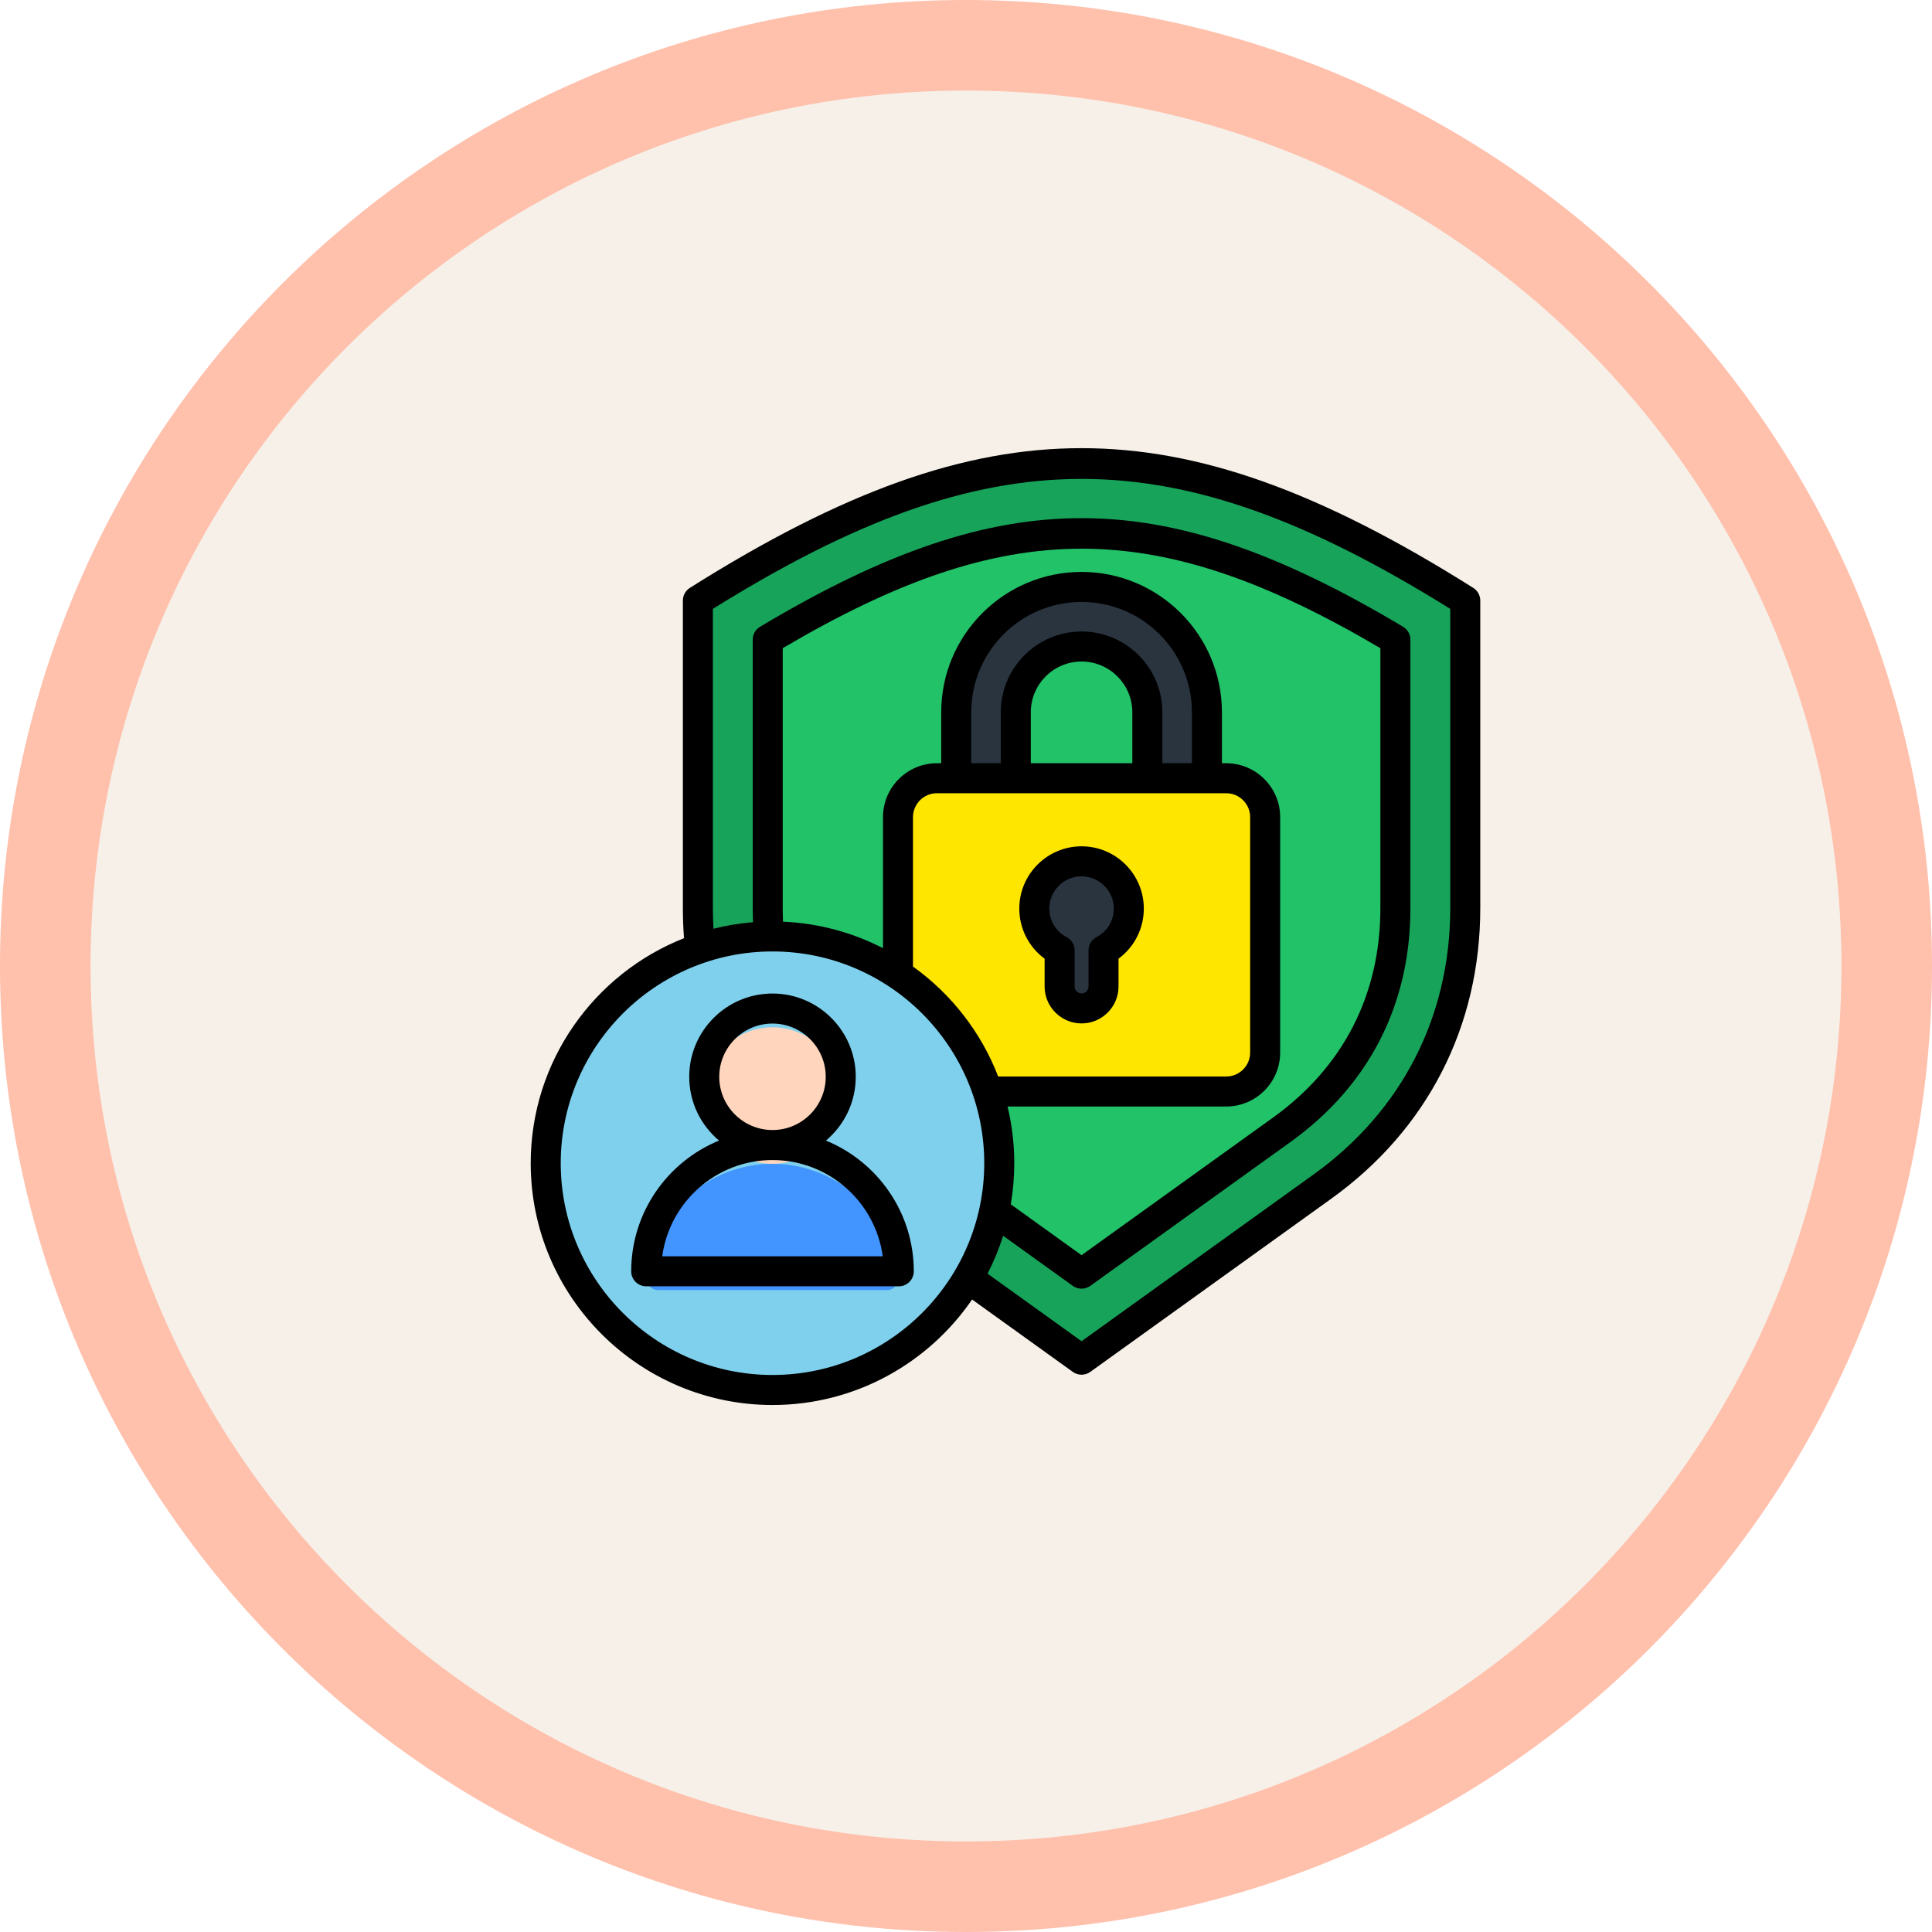
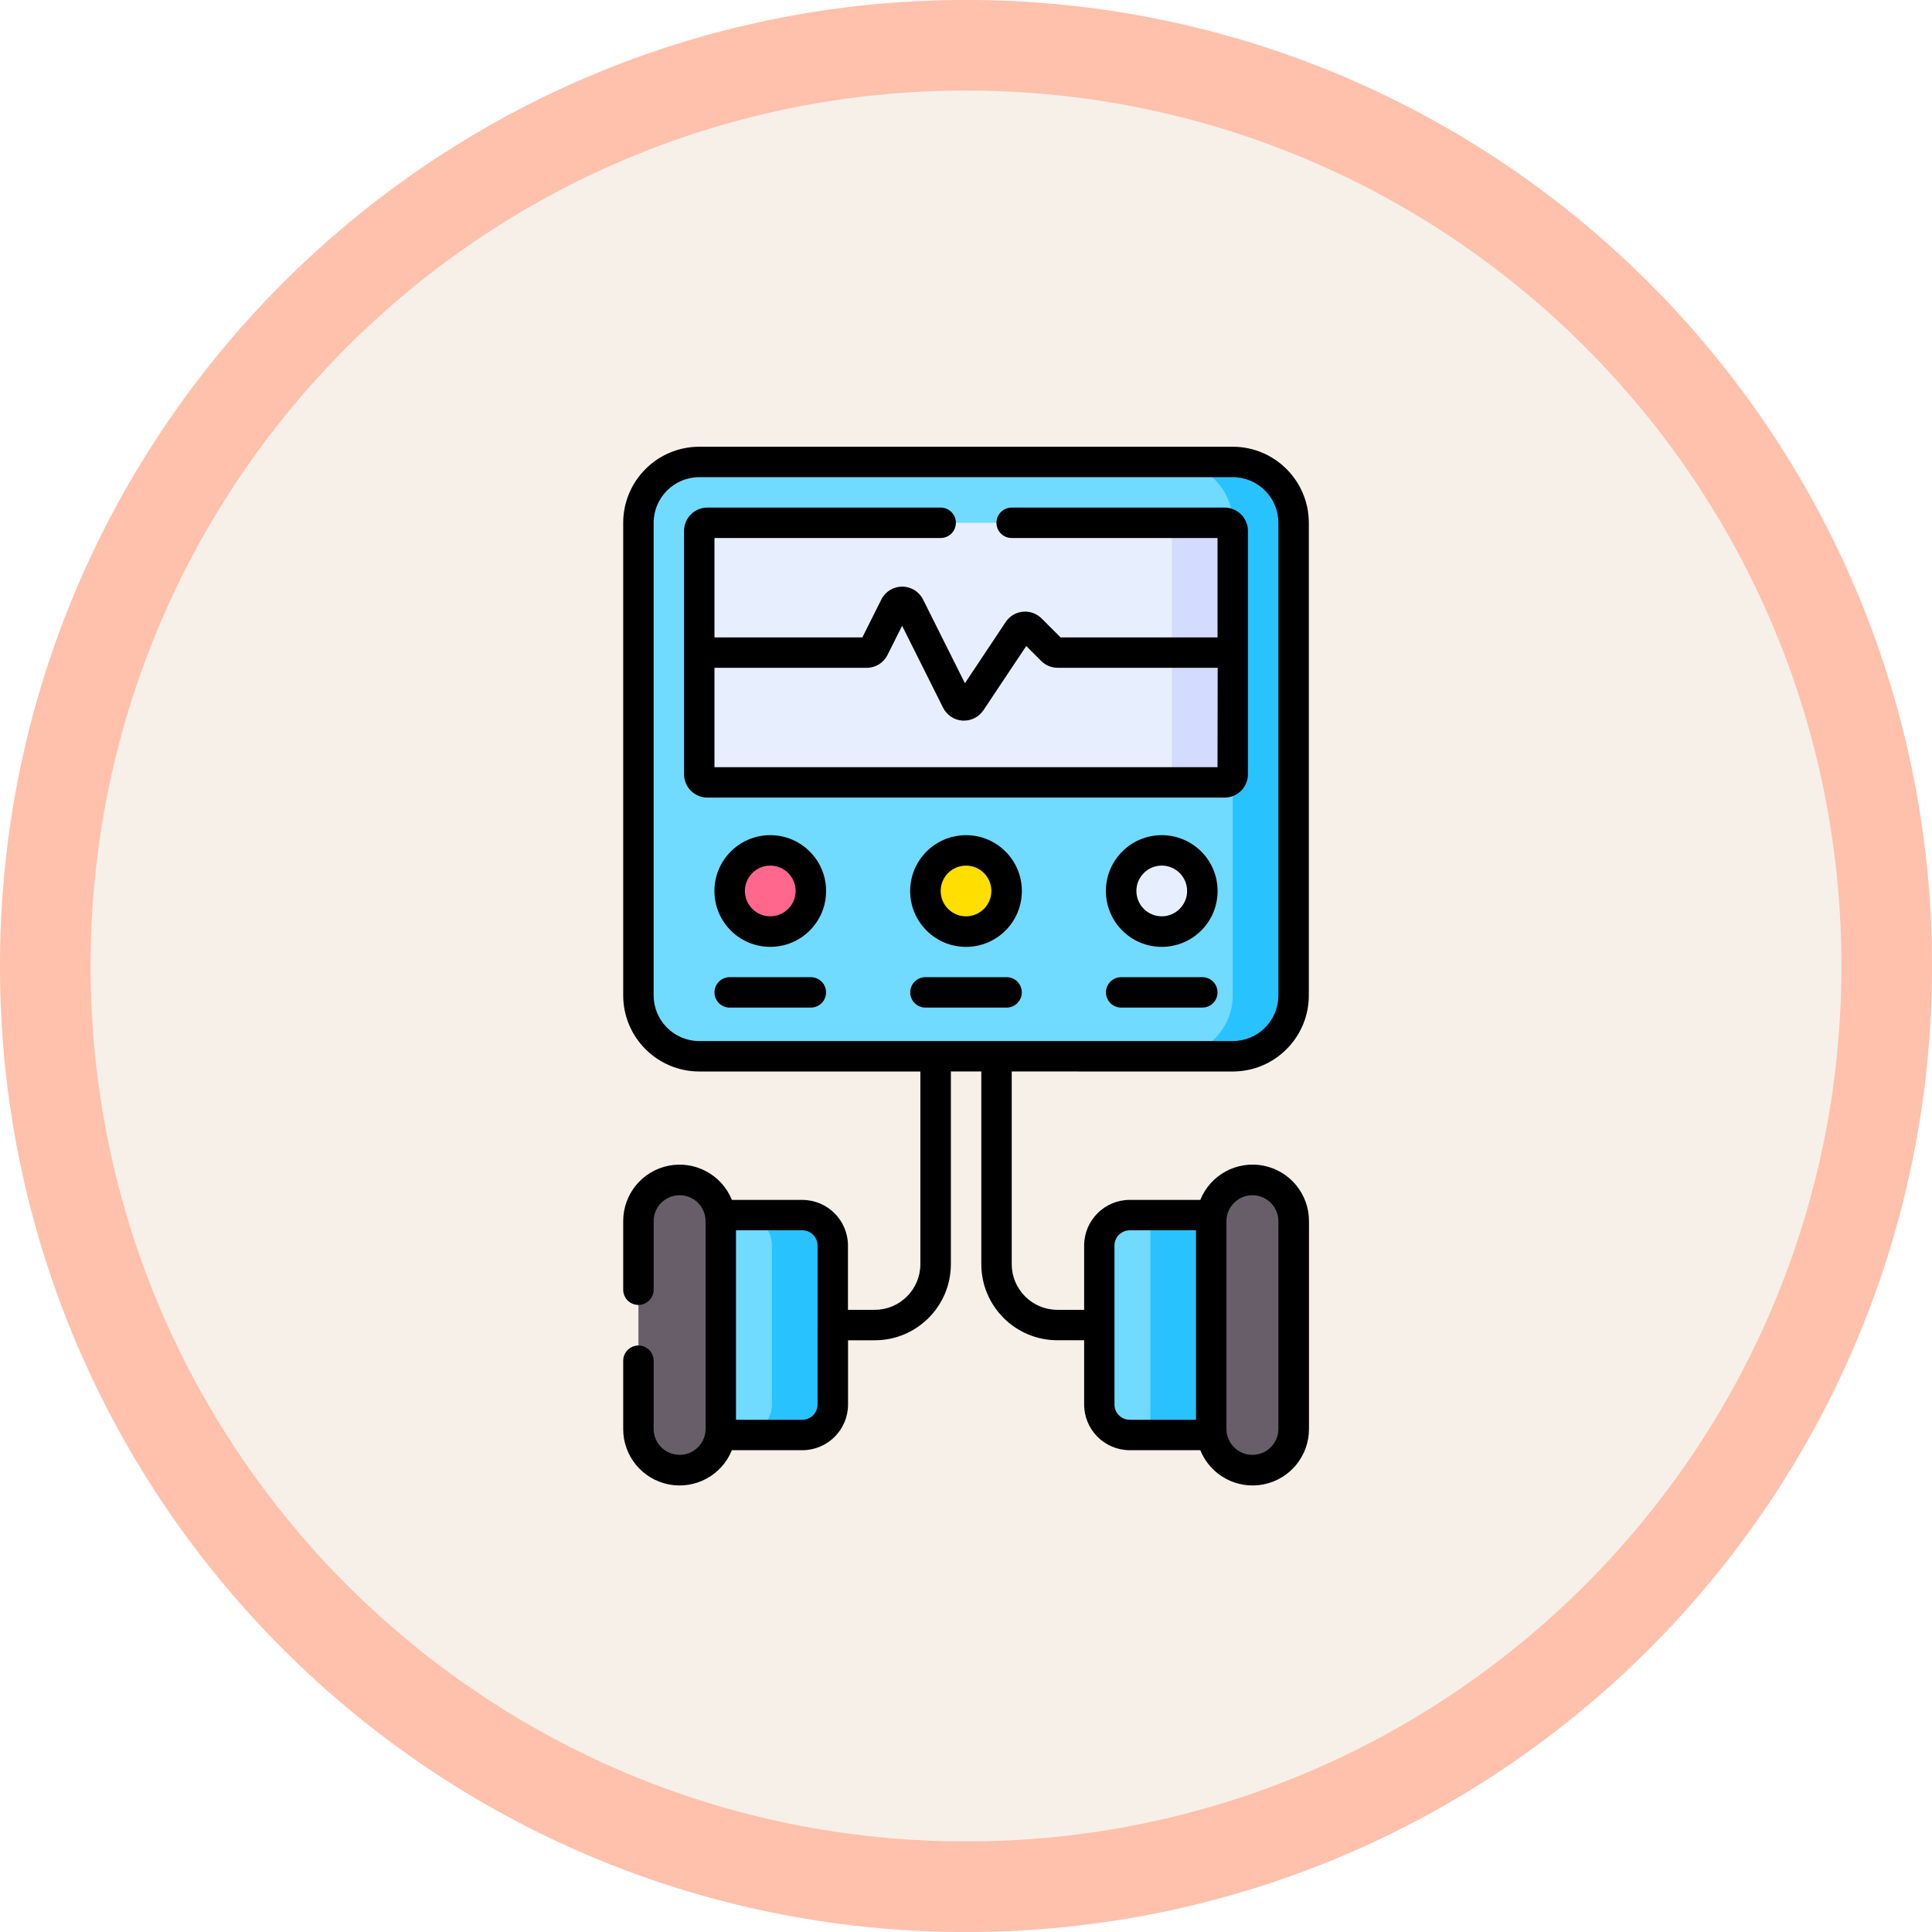
- <svg xmlns="http://www.w3.org/2000/svg" width="128.00" height="128.00" viewBox="0 0 128.00 128.00">
-   <g transform="matrix(1 0 0 1 -72.74609 -7992.0)">
-     <g transform="matrix(1 0 0 1 72.74609 7992)">
-       <circle cx="64" cy="64" r="61.0" fill="rgb(246,240,232)" stroke="rgb(255,192,172)" stroke-width="6" />
+ <svg xmlns="http://www.w3.org/2000/svg" width="128" height="128" viewBox="0 0 128 128">
+   <g id="Grupo_1184208" data-name="Grupo 1184208" transform="translate(-72.746 -7992)">
+     <g id="Elipse_13628" data-name="Elipse 13628" transform="translate(72.746 7992)" fill="#f6f0e8" stroke="#ffc0ac" stroke-width="6">
+       <circle cx="64" cy="64" r="64" stroke="none" />
+       <circle cx="64" cy="64" r="61" fill="none" />
    </g>
-     <g transform="matrix(1 0 0 1 141.8309 8020.69)">
-       <g transform="matrix(1 0 0 1 -39.15642 1.996245)">
-         <g transform="matrix(1 0 0 1 16.30753 0)">
-           <g transform="matrix(1 0 0 1 -92.03799 -9.000725)">
-             <path fill-rule="evenodd" d="M 142.88 18.104 L 142.88 38.483 C 142.88 46.028 139.551 52.519 133.424 56.923 L 117.459 68.398 L 101.493 56.923 C 95.366 52.519 92.038 46.028 92.038 38.483 L 92.038 18.104 C 111.307 5.966 123.61 5.966 142.88 18.104 Z" fill="rgb(23,164,90)" stroke="none" stroke-width="0" />
-           </g>
-           <g transform="matrix(1 0 0 1 -124.6438 -41.67178)">
-             <path fill-rule="evenodd" d="M 170.857 53.364 C 155.112 43.958 145.018 43.958 129.272 53.364 L 129.272 71.154 C 129.272 77.209 131.883 82.302 136.8 85.836 L 150.065 95.369 L 163.329 85.836 C 168.245 82.302 170.857 77.209 170.857 71.154 L 170.857 53.364 Z" fill="rgb(34,194,105)" stroke="none" stroke-width="0" />
-           </g>
+     <g id="Grupo_1185114" data-name="Grupo 1185114" transform="translate(27.035 8021.597)">
+       <g id="Grupo_1185113" data-name="Grupo 1185113" transform="translate(88.008 1.008)">
+         <g id="Grupo_1185110" data-name="Grupo 1185110" transform="translate(0)">
+           <path id="Trazado_1010913" data-name="Trazado 1010913" d="M133.876,46.876H98.532A4.032,4.032,0,0,1,94.5,42.844V11.532A4.032,4.032,0,0,1,98.532,7.5h35.344a4.032,4.032,0,0,1,4.032,4.032V42.844A4.032,4.032,0,0,1,133.876,46.876Z" transform="translate(-94.5 -7.5)" fill="#70daff" />
+           <path id="Trazado_1010914" data-name="Trazado 1010914" d="M361.532,7.5H357.5a4.032,4.032,0,0,1,4.032,4.032V42.844a4.032,4.032,0,0,1-4.032,4.032h4.032a4.032,4.032,0,0,0,4.032-4.032V11.532A4.032,4.032,0,0,0,361.532,7.5Z" transform="translate(-322.156 -7.5)" fill="#28c3ff" />
+           <path id="Trazado_1010915" data-name="Trazado 1010915" d="M124.5,54.164V47.109l1.008-1.008L124.5,45.093V38.038a.538.538,0,0,1,.538-.538h34.269a.538.538,0,0,1,.538.538v7.055L159,46.1l.847,1.008v7.055a.538.538,0,0,1-.538.538H125.038A.538.538,0,0,1,124.5,54.164Z" transform="translate(-120.468 -33.468)" fill="#e7efff" />
+           <path id="Trazado_1010916" data-name="Trazado 1010916" d="M357.532,37.5H353.5a.538.538,0,0,1,.538.538V54.164a.538.538,0,0,1-.538.538h4.032a.538.538,0,0,0,.538-.538V47.109l-.847-1.008.847-1.008V38.038A.538.538,0,0,0,357.532,37.5Z" transform="translate(-318.694 -33.468)" fill="#d3dbfe" />
+           <circle id="Elipse_13980" data-name="Elipse 13980" cx="2.688" cy="2.688" r="2.688" transform="translate(6.047 25.735)" fill="#ff678d" />
+           <ellipse id="Elipse_13981" data-name="Elipse 13981" cx="2" cy="3" rx="2" ry="3" transform="translate(19.704 25.395)" fill="#ffde00" />
+           <circle id="Elipse_13982" data-name="Elipse 13982" cx="2.688" cy="2.688" r="2.688" transform="translate(31.984 25.735)" fill="#e7efff" />
        </g>
-         <g transform="matrix(1 0 0 1 29.56567 8.200013)">
-           <g transform="matrix(1 0 0 1 -225.8826 -74.96999)">
-             <path fill-rule="evenodd" d="M 229.741 91.591 L 233.688 91.591 L 233.688 83.274 C 233.688 80.882 235.653 78.917 238.045 78.917 C 240.438 78.917 242.402 80.882 242.402 83.274 L 242.402 91.591 L 246.35 91.591 L 246.35 83.274 C 246.35 78.703 242.616 74.97 238.045 74.97 C 233.474 74.97 229.741 78.703 229.741 83.274 L 229.741 91.591 Z" fill="rgb(41,52,63)" stroke="none" stroke-width="0" />
-           </g>
-           <g transform="matrix(1 0 0 1 -198.7 -164.259)">
-             <path fill-rule="evenodd" d="M 201.278 176.933 L 220.447 176.933 C 221.865 176.933 223.026 178.093 223.026 179.512 L 223.026 195.109 C 223.026 196.528 221.865 197.688 220.447 197.688 L 201.278 197.688 C 199.86 197.688 198.7 196.528 198.7 195.109 L 198.7 179.511 C 198.7 178.093 199.86 176.933 201.278 176.933 Z" fill="rgb(255,230,0)" stroke="none" stroke-width="0" />
-           </g>
-           <g transform="matrix(1 0 0 1 -262.33 -203.0419)">
-             <path fill-rule="evenodd" d="M 275.947 227.125 L 275.947 229.512 C 275.947 230.311 275.293 230.966 274.493 230.966 C 273.693 230.966 273.039 230.311 273.039 229.512 L 273.039 227.125 C 272.042 226.601 271.362 225.556 271.362 224.352 C 271.362 222.623 272.764 221.221 274.493 221.221 C 276.222 221.221 277.623 222.623 277.623 224.352 C 277.623 225.556 276.944 226.601 275.947 227.125 Z" fill="rgb(41,52,63)" stroke="none" stroke-width="0" />
-           </g>
+         <g id="Grupo_1185111" data-name="Grupo 1185111" transform="translate(0 47.573)">
+           <path id="Trazado_1010917" data-name="Trazado 1010917" d="M119.7,378.8v14.567h7.473a2.016,2.016,0,0,0,2.016-2.016V380.817a2.016,2.016,0,0,0-2.016-2.016Z" transform="translate(-116.313 -376.476)" fill="#70daff" />
+           <path id="Trazado_1010918" data-name="Trazado 1010918" d="M149.341,378.8h-4.032a2.016,2.016,0,0,1,2.016,2.016v10.536a2.016,2.016,0,0,1-2.016,2.016h4.032a2.016,2.016,0,0,0,2.016-2.016V380.817A2.016,2.016,0,0,0,149.341,378.8Z" transform="translate(-138.481 -376.476)" fill="#28c3ff" />
+           <path id="Trazado_1010919" data-name="Trazado 1010919" d="M94.5,364.229v13.76a2.729,2.729,0,1,0,5.457,0v-13.76a2.729,2.729,0,1,0-5.457,0Z" transform="translate(-94.5 -361.5)" fill="#685e69" />
        </g>
-         <g transform="matrix(1 0 0 1 2.090615168435779e-15 25.13203)">
-           <g transform="matrix(0.707 -0.707 0.707 0.707 -8.881784197001252e-16 21.24457)">
-             <circle cx="15.024" cy="15.024" r="15.024" fill="rgb(126,208,237)" stroke="none" stroke-width="0" />
-           </g>
-           <g transform="matrix(1 0 0 1 16.72966 12.24317)">
-             <circle cx="4.522" cy="4.522" r="4.522" fill="rgb(255,214,189)" stroke="none" stroke-width="0" />
-           </g>
-           <g transform="matrix(1 0 0 1 -51.87566 -361.1542)">
-             <path fill-rule="evenodd" d="M 81.454 389.988 C 81.039 385.767 77.453 382.441 73.127 382.441 C 68.802 382.441 65.216 385.767 64.801 389.988 C 64.757 390.43 65.1 390.807 65.544 390.807 L 80.711 390.807 C 81.154 390.808 81.497 390.43 81.454 389.988 Z" fill="rgb(66,148,255)" stroke="none" stroke-width="0" />
-           </g>
+         <g id="Grupo_1185112" data-name="Grupo 1185112" transform="translate(30.532 47.573)">
+           <path id="Trazado_1010920" data-name="Trazado 1010920" d="M331.18,378.8v14.567h-7.473a2.016,2.016,0,0,1-2.016-2.016V380.817a2.016,2.016,0,0,1,2.016-2.016Z" transform="translate(-321.691 -376.476)" fill="#70daff" />
+           <path id="Trazado_1010921" data-name="Trazado 1010921" d="M346.891,379.206v13.76a2.74,2.74,0,0,0,.033.4h5.391a2.74,2.74,0,0,0,.033-.4v-13.76a2.74,2.74,0,0,0-.033-.4h-5.391A2.738,2.738,0,0,0,346.891,379.206Z" transform="translate(-343.504 -376.477)" fill="#28c3ff" />
+           <path id="Trazado_1010922" data-name="Trazado 1010922" d="M382.348,364.229v13.76a2.729,2.729,0,1,1-5.457,0v-13.76a2.729,2.729,0,1,1,5.457,0Z" transform="translate(-369.472 -361.5)" fill="#685e69" />
        </g>
      </g>
-       <g transform="matrix(1 0 0 1 -36.86383 0)">
-         <path fill-rule="evenodd" d="M 11.653 54.543 C 12.141 50.948 15.23 48.167 18.957 48.166 L 18.959 48.166 L 18.96 48.166 C 22.687 48.167 25.776 50.948 26.263 54.543 L 11.653 54.543 Z M 15.431 42.65 C 15.431 40.705 17.013 39.123 18.959 39.123 C 20.904 39.123 22.486 40.706 22.486 42.65 C 22.486 44.595 20.904 46.177 18.96 46.177 L 18.959 46.177 L 18.957 46.177 C 17.013 46.177 15.431 44.595 15.431 42.65 Z M 22.5 46.876 C 23.706 45.863 24.475 44.345 24.475 42.649 C 24.475 39.608 22 37.134 18.959 37.134 C 15.917 37.134 13.442 39.608 13.442 42.649 C 13.442 44.345 14.211 45.863 15.417 46.876 C 12.006 48.274 9.598 51.63 9.598 55.538 C 9.598 56.088 10.043 56.532 10.592 56.532 L 27.325 56.532 C 27.875 56.532 28.32 56.088 28.32 55.538 C 28.32 51.63 25.911 48.274 22.5 46.876 Z M 39.436 29.369 C 40.613 29.369 41.571 30.327 41.571 31.506 C 41.571 32.302 41.134 33.027 40.426 33.398 C 40.1 33.57 39.896 33.909 39.896 34.279 L 39.896 36.666 C 39.896 36.915 39.684 37.126 39.436 37.126 C 39.186 37.126 38.976 36.915 38.976 36.666 L 38.976 34.279 C 38.976 33.91 38.771 33.57 38.444 33.398 C 37.738 33.027 37.299 32.302 37.299 31.506 C 37.299 30.327 38.257 29.369 39.436 29.369 Z M 36.987 34.826 L 36.987 36.666 C 36.987 38.016 38.085 39.114 39.436 39.114 C 40.786 39.114 41.884 38.016 41.884 36.666 L 41.884 34.826 C 42.931 34.055 43.56 32.832 43.56 31.506 C 43.56 29.231 41.711 27.38 39.436 27.38 C 37.161 27.38 35.31 29.231 35.31 31.506 C 35.31 32.832 35.939 34.055 36.987 34.826 Z M 63.862 31.478 L 63.862 11.649 C 45.438 0.169 33.432 0.169 15.01 11.649 L 15.01 31.478 C 15.01 31.934 15.023 32.389 15.048 32.841 C 15.897 32.627 16.773 32.481 17.67 32.409 C 17.656 32.1 17.648 31.789 17.648 31.478 L 17.648 13.688 C 17.648 13.338 17.832 13.014 18.133 12.834 C 26.463 7.858 33.033 5.639 39.435 5.639 C 45.838 5.639 52.408 7.858 60.738 12.834 C 61.038 13.014 61.222 13.338 61.222 13.688 L 61.222 31.478 C 61.222 37.877 58.476 43.233 53.28 46.968 L 40.016 56.502 C 39.842 56.626 39.638 56.688 39.435 56.688 C 39.232 56.688 39.028 56.626 38.855 56.502 L 34.24 53.184 C 33.965 54.054 33.619 54.893 33.207 55.693 L 39.435 60.169 L 54.82 49.111 C 60.65 44.921 63.862 38.658 63.862 31.478 Z M 49.019 23.864 C 49.893 23.864 50.604 24.575 50.604 25.448 L 50.604 41.046 C 50.604 41.92 49.893 42.631 49.019 42.631 L 33.911 42.631 C 32.776 39.686 30.795 37.158 28.267 35.346 L 28.267 25.448 C 28.267 24.575 28.977 23.864 29.851 23.864 L 49.019 23.864 Z M 42.798 21.876 L 36.072 21.876 L 36.072 18.5 C 36.072 16.646 37.581 15.137 39.436 15.137 C 41.289 15.137 42.798 16.646 42.798 18.5 L 42.798 21.876 Z M 46.746 21.876 L 44.787 21.876 L 44.787 18.5 C 44.787 15.549 42.387 13.148 39.436 13.148 C 36.485 13.148 34.084 15.549 34.084 18.5 L 34.084 21.876 L 32.126 21.876 L 32.126 18.5 C 32.126 14.469 35.405 11.19 39.436 11.19 C 43.466 11.19 46.746 14.469 46.746 18.5 L 46.746 21.876 Z M 19.637 31.478 C 19.637 31.777 19.644 32.076 19.657 32.374 C 22.034 32.476 24.279 33.098 26.279 34.129 L 26.279 25.448 C 26.279 23.478 27.881 21.876 29.851 21.876 L 30.137 21.876 L 30.137 18.5 C 30.137 13.373 34.308 9.201 39.436 9.201 C 44.564 9.201 48.735 13.373 48.735 18.5 L 48.735 21.876 L 49.019 21.876 C 50.989 21.876 52.593 23.478 52.593 25.448 L 52.593 41.046 C 52.593 43.016 50.989 44.619 49.019 44.619 L 34.531 44.619 C 34.822 45.825 34.977 47.082 34.977 48.376 C 34.977 49.303 34.897 50.213 34.745 51.098 L 39.435 54.469 L 52.12 45.353 C 56.773 42.008 59.233 37.21 59.233 31.478 L 59.233 14.254 C 44.316 5.466 34.554 5.465 19.637 14.254 L 19.637 31.478 Z M 18.959 62.406 C 26.695 62.406 32.988 56.112 32.988 48.376 C 32.988 40.639 26.695 34.346 18.959 34.346 C 11.222 34.346 4.929 40.639 4.929 48.376 C 4.929 56.112 11.222 62.406 18.959 62.406 Z M 65.386 10.258 C 55.223 3.856 47.219 1.002 39.434 1.002 C 31.651 1.002 23.647 3.856 13.484 10.258 C 13.196 10.44 13.021 10.758 13.021 11.099 L 13.021 31.478 C 13.021 32.145 13.047 32.811 13.096 33.468 C 7.155 35.812 2.94 41.611 2.94 48.376 C 2.94 57.209 10.126 64.395 18.959 64.395 C 24.444 64.395 29.294 61.622 32.183 57.405 L 38.855 62.2 C 39.028 62.325 39.232 62.388 39.436 62.388 C 39.638 62.388 39.842 62.325 40.016 62.2 L 55.981 50.726 C 62.346 46.152 65.851 39.315 65.851 31.478 L 65.851 11.099 C 65.851 10.758 65.676 10.44 65.386 10.258 Z" fill="rgb(0,0,0)" stroke="none" stroke-width="0" />
-       </g>
+       <path id="Trazado_1010923" data-name="Trazado 1010923" d="M96.743,25.735a3.7,3.7,0,1,0,3.7,3.7A3.7,3.7,0,0,0,96.743,25.735Zm0,5.376a1.68,1.68,0,1,1,1.68-1.68A1.682,1.682,0,0,1,96.743,31.111Zm2.688,4.032H94.055a1.008,1.008,0,1,0,0,2.016h5.376a1.008,1.008,0,0,0,0-2.016Zm10.281-9.407a3.7,3.7,0,1,0,3.7,3.7A3.7,3.7,0,0,0,109.712,25.735Zm0,5.376a1.68,1.68,0,1,1,1.68-1.68A1.682,1.682,0,0,1,109.712,31.111Zm17.672,10.281a5.045,5.045,0,0,0,5.04-5.04V5.04A5.045,5.045,0,0,0,127.384,0H92.04A5.045,5.045,0,0,0,87,5.04V36.352a5.045,5.045,0,0,0,5.04,5.04h14.648V54.158a3.027,3.027,0,0,1-3.024,3.024h-1.773v-4.26A3.027,3.027,0,0,0,98.868,49.9H94.2A3.736,3.736,0,0,0,87,51.31v4.54a1.008,1.008,0,1,0,2.016,0V51.31a1.721,1.721,0,1,1,3.442,0V65.07a1.721,1.721,0,1,1-3.442,0V60.554a1.008,1.008,0,1,0-2.016,0V65.07a3.736,3.736,0,0,0,7.2,1.412h4.672a3.027,3.027,0,0,0,3.024-3.024V59.2h1.773a5.045,5.045,0,0,0,5.04-5.04V41.391h2.016V54.158a5.045,5.045,0,0,0,5.04,5.04h1.773v4.26a3.027,3.027,0,0,0,3.024,3.024h4.672a3.736,3.736,0,0,0,7.2-1.412V51.31a3.736,3.736,0,0,0-7.2-1.412h-4.672a3.027,3.027,0,0,0-3.024,3.024v4.26h-1.773a3.027,3.027,0,0,1-3.024-3.024V41.391ZM99.876,63.458a1.009,1.009,0,0,1-1.008,1.008H94.473V51.914h4.394a1.009,1.009,0,0,1,1.008,1.008Zm27.09-12.148a1.721,1.721,0,1,1,3.442,0V65.07a1.721,1.721,0,1,1-3.442,0V51.31Zm-7.418,1.612a1.009,1.009,0,0,1,1.008-1.008h4.394V64.466h-4.394a1.009,1.009,0,0,1-1.008-1.008ZM92.04,39.376a3.027,3.027,0,0,1-3.024-3.024V5.04A3.027,3.027,0,0,1,92.04,2.016h35.344a3.027,3.027,0,0,1,3.024,3.024V36.352a3.027,3.027,0,0,1-3.024,3.024ZM128.391,21.7V5.577a1.547,1.547,0,0,0-1.545-1.545h-14.11a1.008,1.008,0,1,0,0,2.016h13.64v6.585h-10.4l-1.257-1.257a1.546,1.546,0,0,0-2.379.236l-2.7,4.057-2.774-5.548a1.546,1.546,0,0,0-2.765,0l-1.257,2.513H93.047V6.047h14.985a1.008,1.008,0,0,0,0-2.016H92.577a1.547,1.547,0,0,0-1.545,1.545V21.7a1.547,1.547,0,0,0,1.545,1.545h34.269A1.547,1.547,0,0,0,128.391,21.7Zm-2.016-.47H93.047V14.648H103.13a1.537,1.537,0,0,0,1.382-.854l.966-1.932,2.716,5.432a1.55,1.55,0,0,0,1.286.851c.032,0,.064,0,.1,0a1.55,1.55,0,0,0,1.287-.688l2.836-4.254.989.989a1.536,1.536,0,0,0,1.093.453h10.6ZM112.4,35.142h-5.376a1.008,1.008,0,0,0,0,2.016H112.4a1.008,1.008,0,1,0,0-2.016Zm12.968,0h-5.376a1.008,1.008,0,0,0,0,2.016h5.376a1.008,1.008,0,1,0,0-2.016Zm-2.688-9.407a3.7,3.7,0,1,0,3.7,3.7A3.7,3.7,0,0,0,122.68,25.735Zm0,5.376a1.68,1.68,0,1,1,1.68-1.68A1.682,1.682,0,0,1,122.68,31.111Z" />
    </g>
  </g>
</svg>
